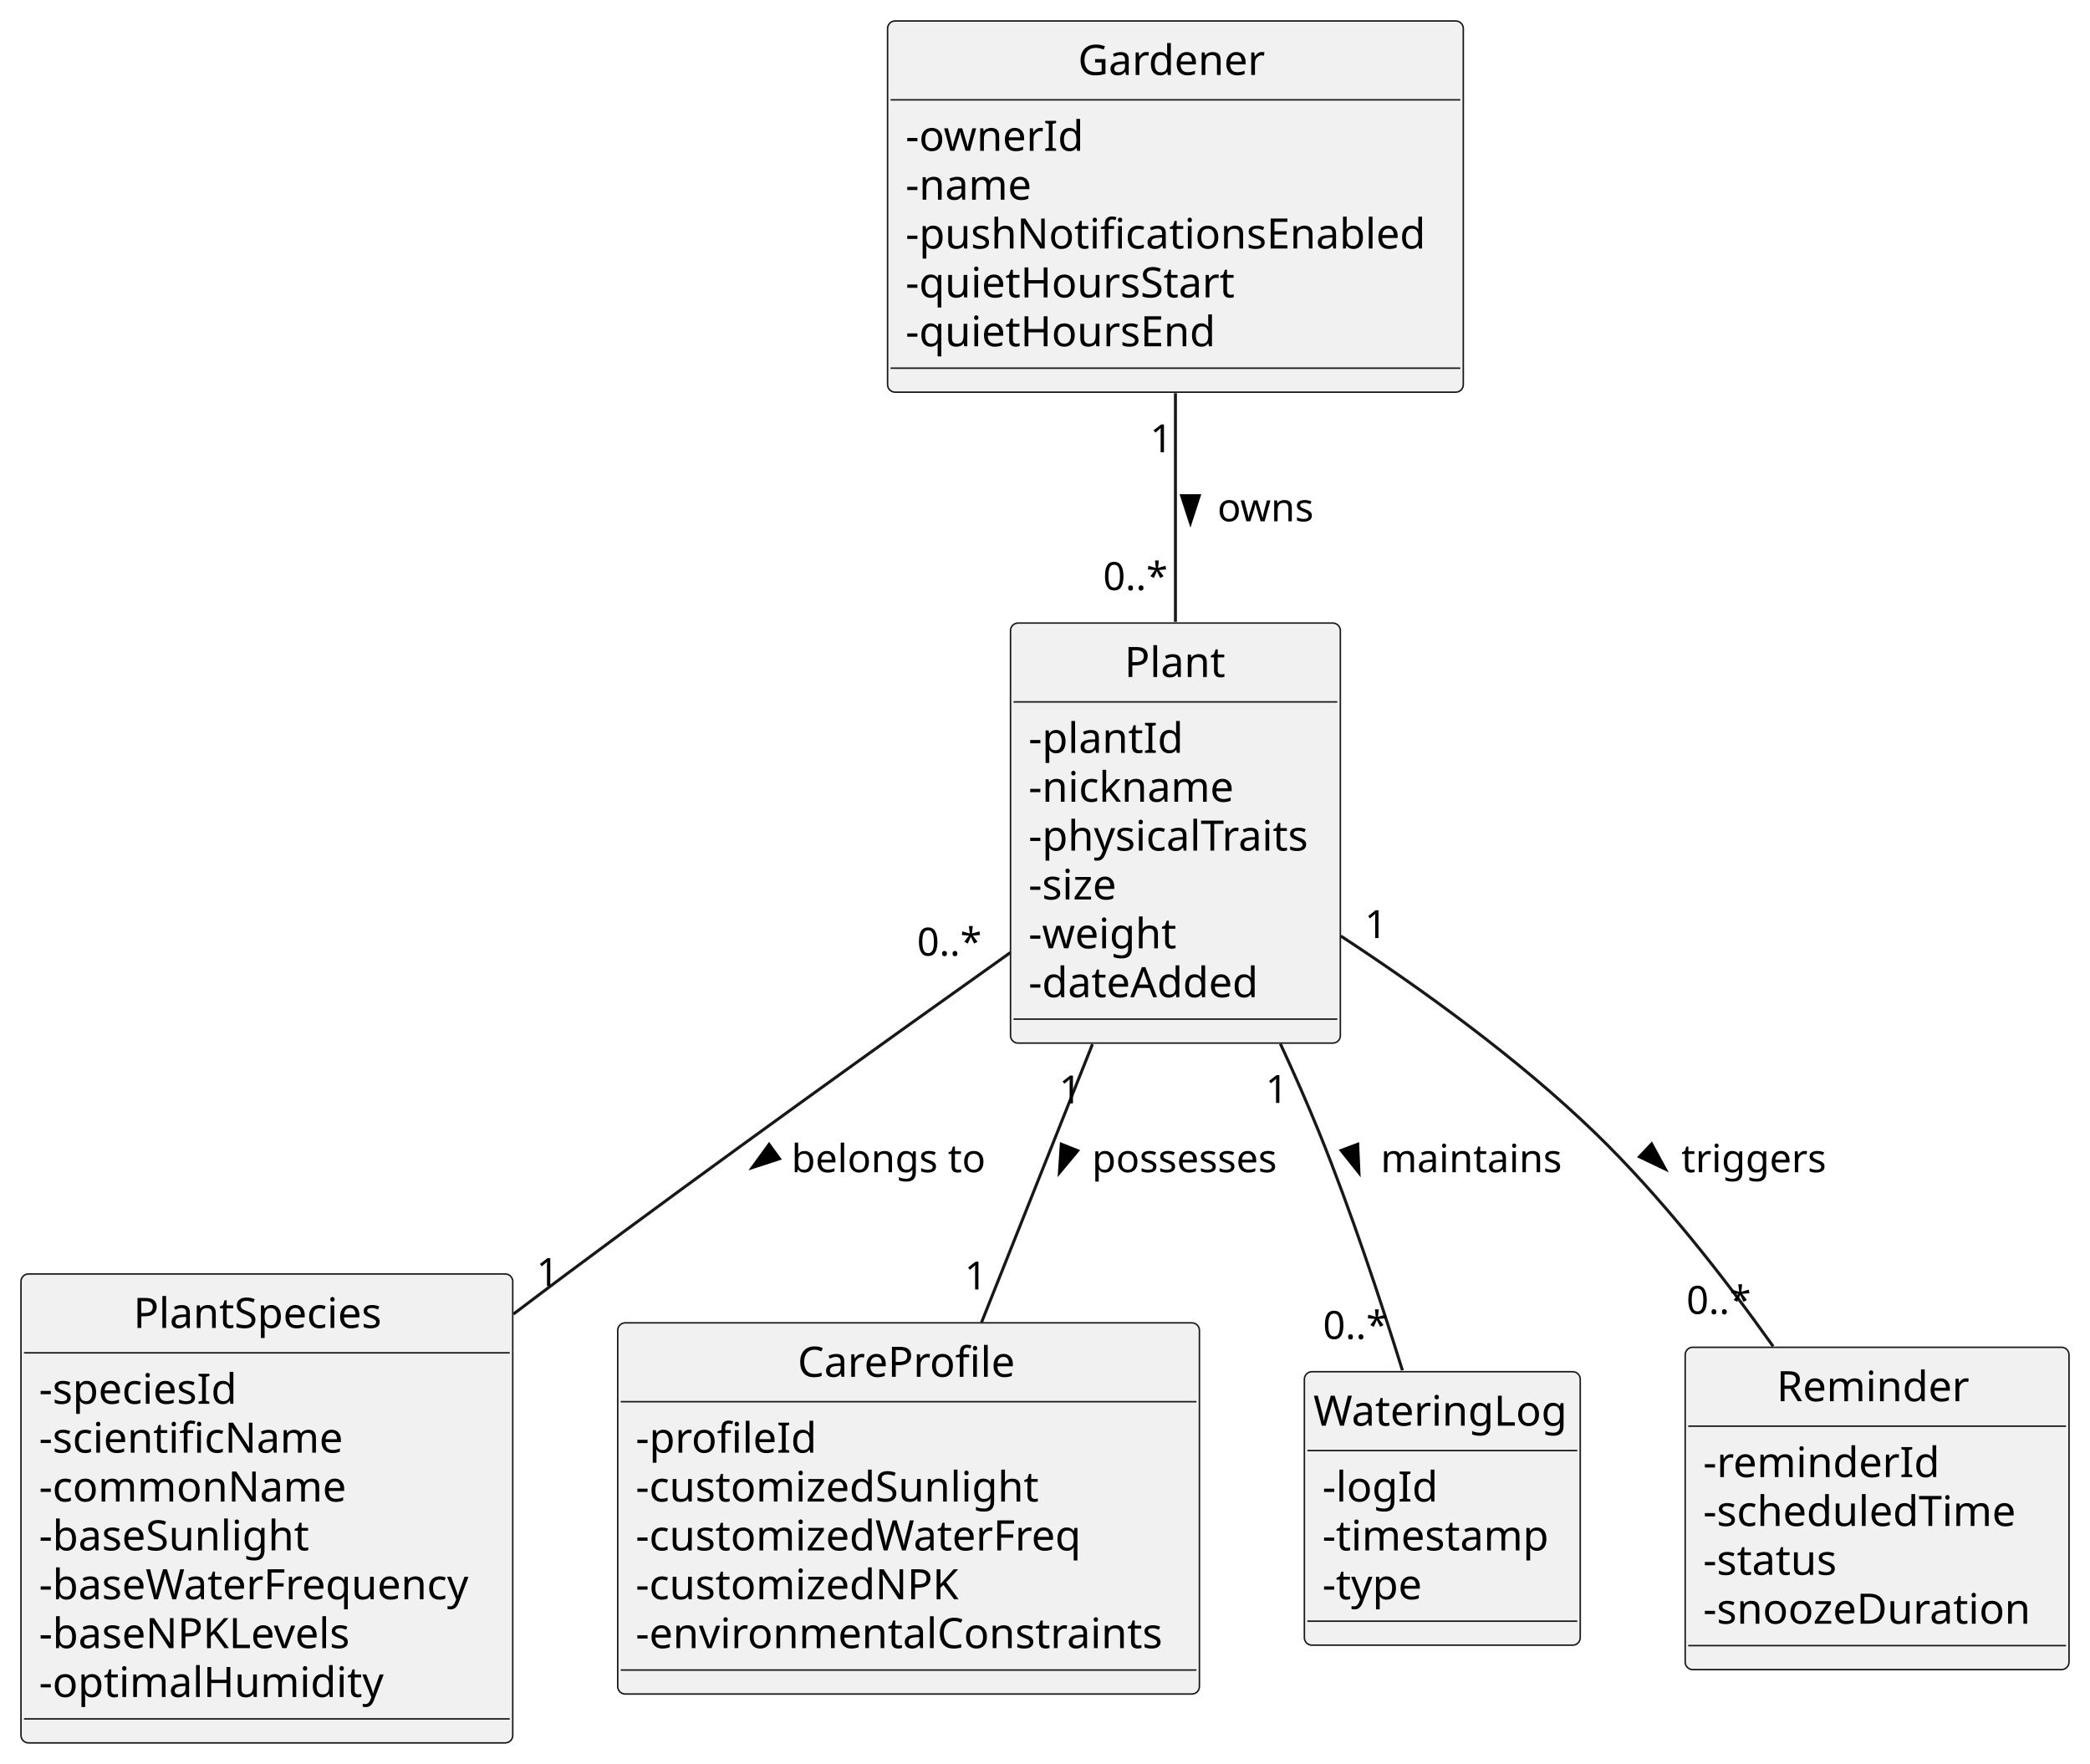
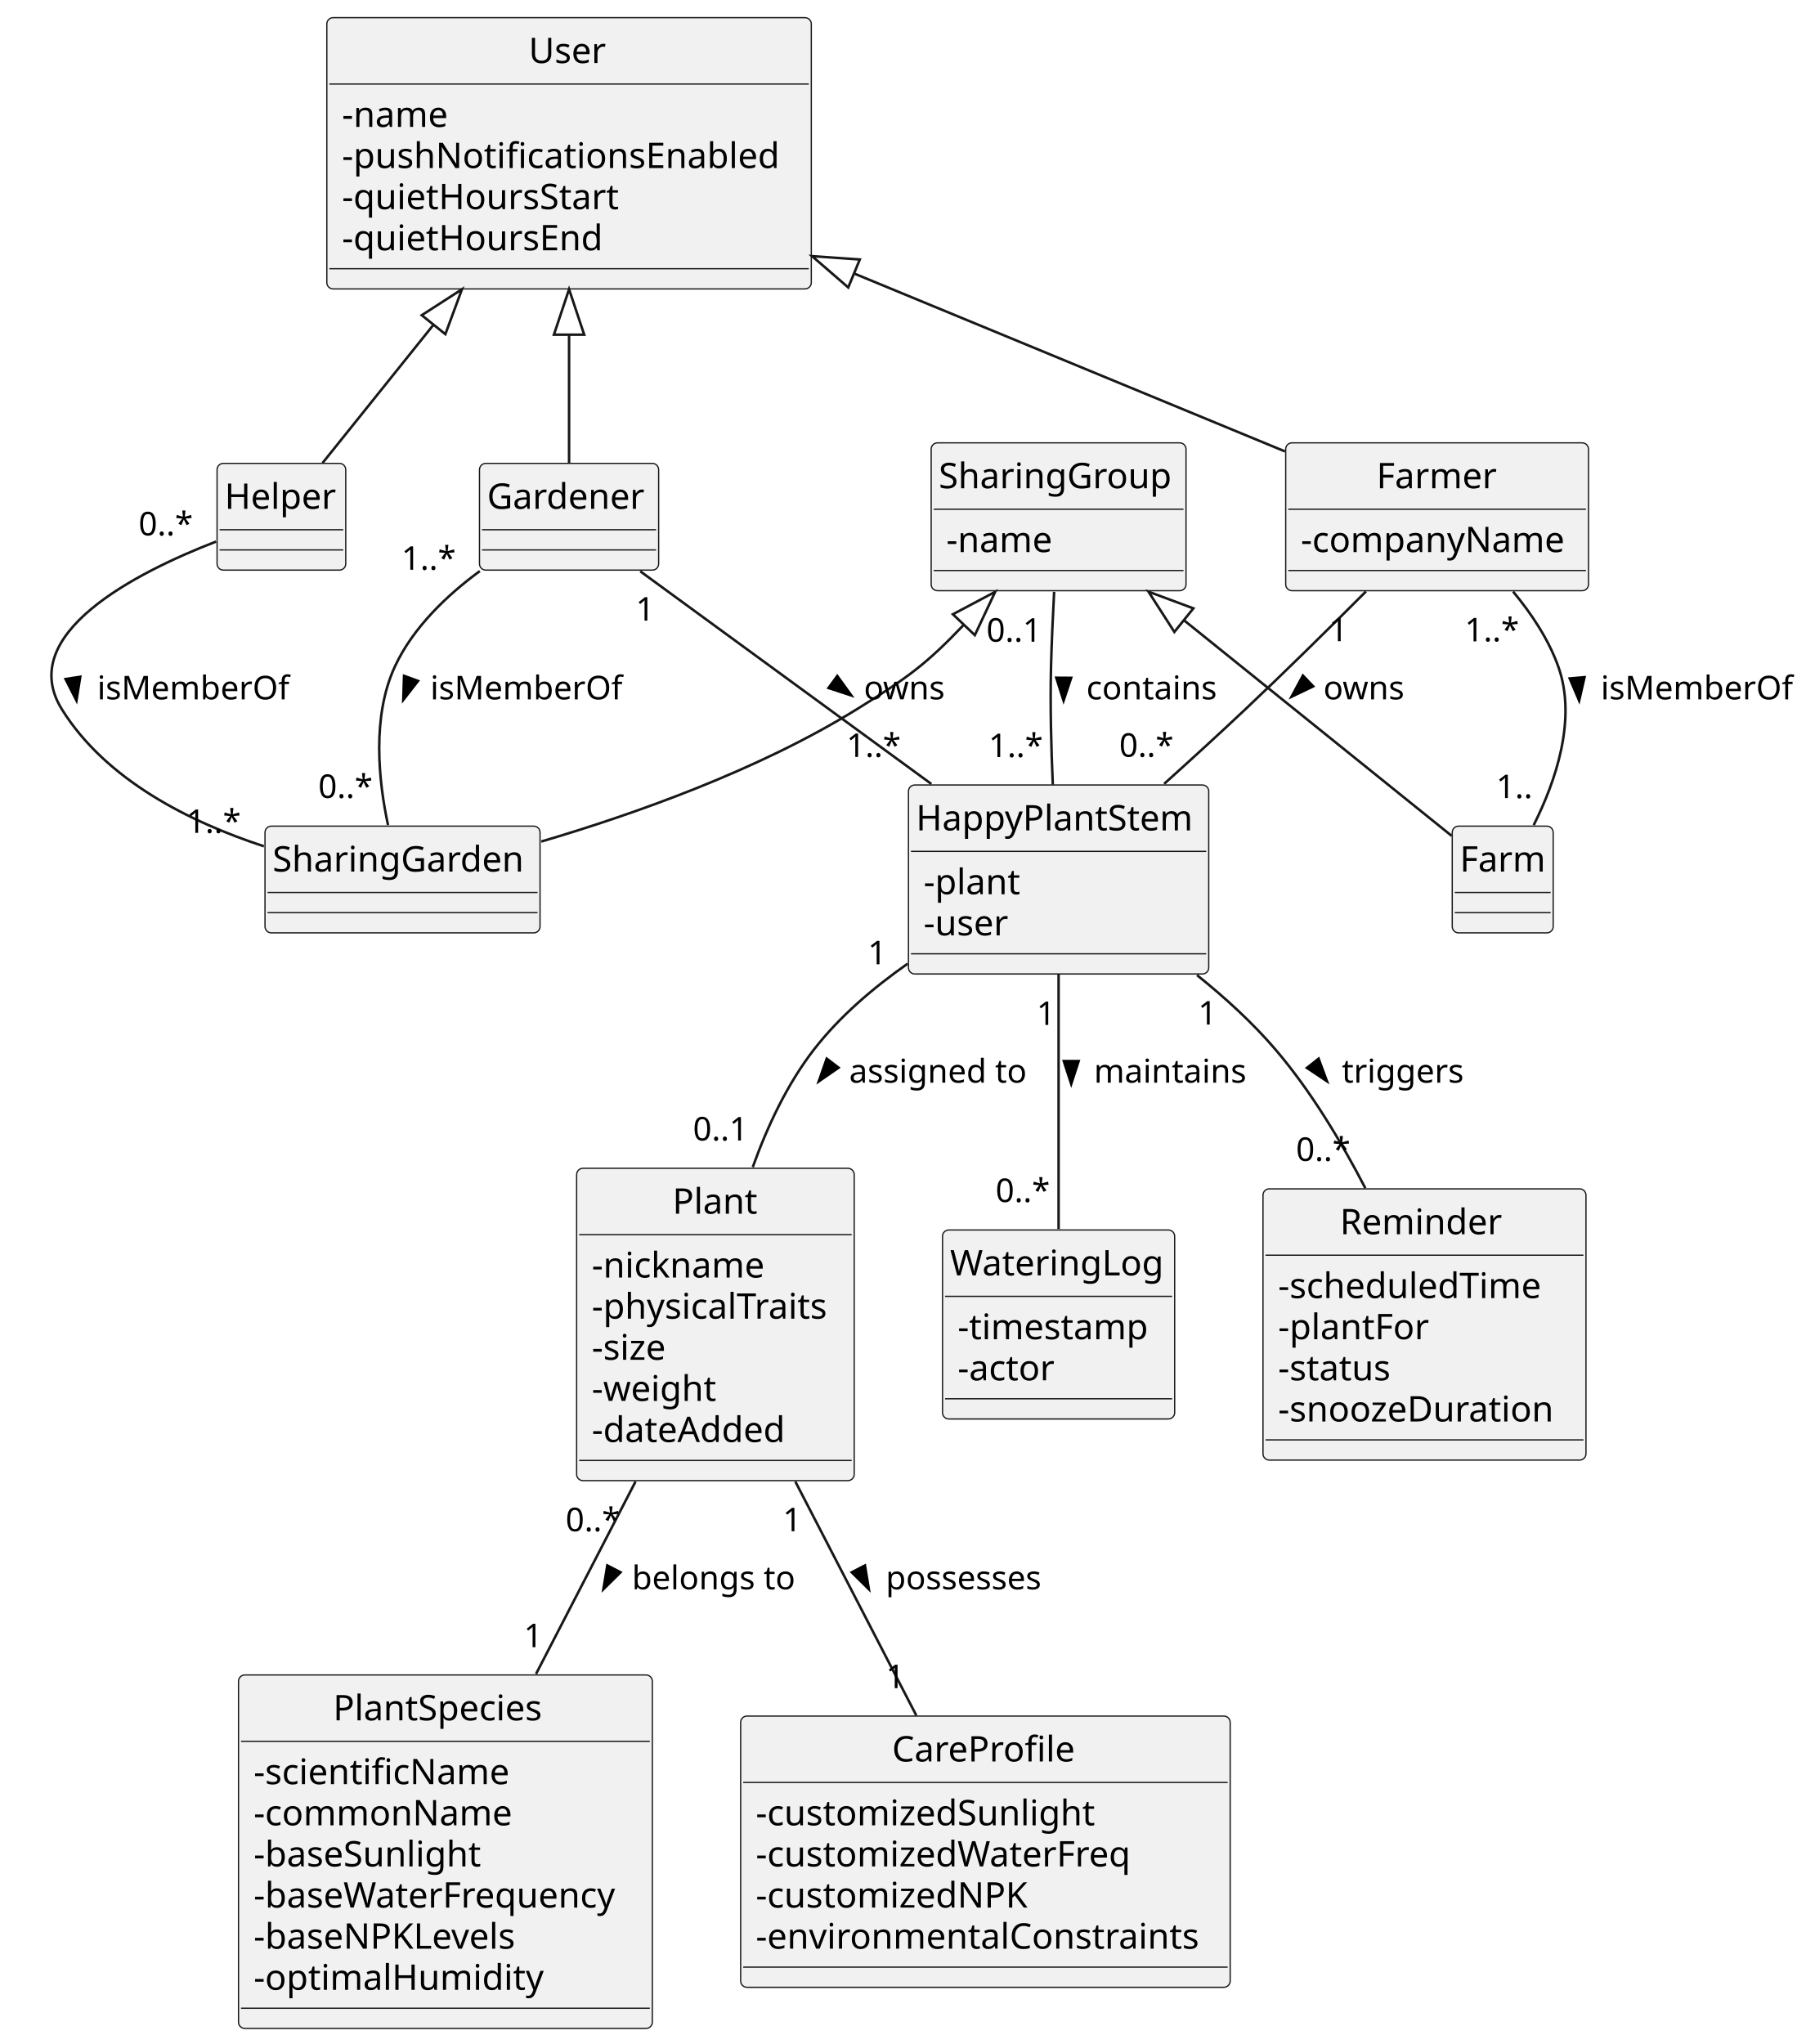
- <svg xmlns="http://www.w3.org/2000/svg" contentStyleType="text/css" height="588px" preserveAspectRatio="none" style="width:697px;height:588px;background:#FFFFFF;" version="1.1" viewBox="0 0 697 588" width="697px" zoomAndPan="magnify">
+ <svg xmlns="http://www.w3.org/2000/svg" contentStyleType="text/css" height="810px" preserveAspectRatio="none" style="width:719px;height:810px;background:#FFFFFF;" version="1.1" viewBox="0 0 719 810" width="719px" zoomAndPan="magnify">
  <defs />
  <g>
+     <g id="elem_User">
+       <rect codeLine="4" fill="#F1F1F1" height="107.484" id="User" rx="2.5" ry="2.5" style="stroke:#181818;stroke-width:0.5;" width="192" x="129.52" y="7" />
+       <text fill="#000000" font-family="sans-serif" font-size="14" lengthAdjust="spacing" textLength="32" x="209.52" y="24.995">User</text>
+       <line style="stroke:#181818;stroke-width:0.5;" x1="130.52" x2="320.52" y1="33.297" y2="33.297" />
+       <text fill="#000000" font-family="sans-serif" font-size="14" lengthAdjust="spacing" textLength="44" x="135.52" y="50.292">-name</text>
+       <text fill="#000000" font-family="sans-serif" font-size="14" lengthAdjust="spacing" textLength="180" x="135.52" y="66.589">-pushNotificationsEnabled</text>
+       <text fill="#000000" font-family="sans-serif" font-size="14" lengthAdjust="spacing" textLength="113" x="135.52" y="82.886">-quietHoursStart</text>
+       <text fill="#000000" font-family="sans-serif" font-size="14" lengthAdjust="spacing" textLength="108" x="135.52" y="99.183">-quietHoursEnd</text>
+       <line style="stroke:#181818;stroke-width:0.5;" x1="130.52" x2="320.52" y1="106.484" y2="106.484" />
+     </g>
    <g id="elem_Gardener">
-       <rect codeLine="4" fill="#F1F1F1" height="123.781" id="Gardener" rx="2.5" ry="2.5" style="stroke:#181818;stroke-width:0.5;" width="192" x="296" y="7" />
-       <text fill="#000000" font-family="sans-serif" font-size="14" lengthAdjust="spacing" textLength="65" x="359.5" y="24.995">Gardener</text>
-       <line style="stroke:#181818;stroke-width:0.5;" x1="297" x2="487" y1="33.297" y2="33.297" />
-       <text fill="#000000" font-family="sans-serif" font-size="14" lengthAdjust="spacing" textLength="60" x="302" y="50.292">-ownerId</text>
-       <text fill="#000000" font-family="sans-serif" font-size="14" lengthAdjust="spacing" textLength="44" x="302" y="66.589">-name</text>
-       <text fill="#000000" font-family="sans-serif" font-size="14" lengthAdjust="spacing" textLength="180" x="302" y="82.886">-pushNotificationsEnabled</text>
-       <text fill="#000000" font-family="sans-serif" font-size="14" lengthAdjust="spacing" textLength="113" x="302" y="99.183">-quietHoursStart</text>
-       <text fill="#000000" font-family="sans-serif" font-size="14" lengthAdjust="spacing" textLength="108" x="302" y="115.48">-quietHoursEnd</text>
-       <line style="stroke:#181818;stroke-width:0.5;" x1="297" x2="487" y1="122.781" y2="122.781" />
+       <rect codeLine="11" fill="#F1F1F1" height="42.297" id="Gardener" rx="2.5" ry="2.5" style="stroke:#181818;stroke-width:0.5;" width="71" x="190.02" y="183.63" />
+       <text fill="#000000" font-family="sans-serif" font-size="14" lengthAdjust="spacing" textLength="65" x="193.02" y="201.625">Gardener</text>
+       <line style="stroke:#181818;stroke-width:0.5;" x1="191.02" x2="260.02" y1="209.927" y2="209.927" />
+       <line style="stroke:#181818;stroke-width:0.5;" x1="191.02" x2="260.02" y1="217.927" y2="217.927" />
+     </g>
+     <g id="elem_Helper">
+       <rect codeLine="13" fill="#F1F1F1" height="42.297" id="Helper" rx="2.5" ry="2.5" style="stroke:#181818;stroke-width:0.5;" width="51" x="86.02" y="183.63" />
+       <text fill="#000000" font-family="sans-serif" font-size="14" lengthAdjust="spacing" textLength="45" x="89.02" y="201.625">Helper</text>
+       <line style="stroke:#181818;stroke-width:0.5;" x1="87.02" x2="136.02" y1="209.927" y2="209.927" />
+       <line style="stroke:#181818;stroke-width:0.5;" x1="87.02" x2="136.02" y1="217.927" y2="217.927" />
+     </g>
+     <g id="elem_Farmer">
+       <rect codeLine="15" fill="#F1F1F1" height="58.594" id="Farmer" rx="2.5" ry="2.5" style="stroke:#181818;stroke-width:0.5;" width="120" x="509.52" y="175.49" />
+       <text fill="#000000" font-family="sans-serif" font-size="14" lengthAdjust="spacing" textLength="48" x="545.52" y="193.485">Farmer</text>
+       <line style="stroke:#181818;stroke-width:0.5;" x1="510.52" x2="628.52" y1="201.787" y2="201.787" />
+       <text fill="#000000" font-family="sans-serif" font-size="14" lengthAdjust="spacing" textLength="108" x="515.52" y="218.782">-companyName</text>
+       <line style="stroke:#181818;stroke-width:0.5;" x1="510.52" x2="628.52" y1="226.084" y2="226.084" />
+     </g>
+     <g id="elem_HappyPlantStem">
+       <rect codeLine="20" fill="#F1F1F1" height="74.891" id="HappyPlantStem" rx="2.5" ry="2.5" style="stroke:#181818;stroke-width:0.5;" width="119" x="360.02" y="311.08" />
+       <text fill="#000000" font-family="sans-serif" font-size="14" lengthAdjust="spacing" textLength="113" x="363.02" y="329.075">HappyPlantStem</text>
+       <line style="stroke:#181818;stroke-width:0.5;" x1="361.02" x2="478.02" y1="337.377" y2="337.377" />
+       <text fill="#000000" font-family="sans-serif" font-size="14" lengthAdjust="spacing" textLength="39" x="366.02" y="354.372">-plant</text>
+       <text fill="#000000" font-family="sans-serif" font-size="14" lengthAdjust="spacing" textLength="36" x="366.02" y="370.669">-user</text>
+       <line style="stroke:#181818;stroke-width:0.5;" x1="361.02" x2="478.02" y1="377.971" y2="377.971" />
+     </g>
+     <g id="elem_SharingGroup">
+       <rect codeLine="25" fill="#F1F1F1" height="58.594" id="SharingGroup" rx="2.5" ry="2.5" style="stroke:#181818;stroke-width:0.5;" width="101" x="369.02" y="175.49" />
+       <text fill="#000000" font-family="sans-serif" font-size="14" lengthAdjust="spacing" textLength="95" x="372.02" y="193.485">SharingGroup</text>
+       <line style="stroke:#181818;stroke-width:0.5;" x1="370.02" x2="469.02" y1="201.787" y2="201.787" />
+       <text fill="#000000" font-family="sans-serif" font-size="14" lengthAdjust="spacing" textLength="44" x="375.02" y="218.782">-name</text>
+       <line style="stroke:#181818;stroke-width:0.5;" x1="370.02" x2="469.02" y1="226.084" y2="226.084" />
+     </g>
+     <g id="elem_SharingGarden">
+       <rect codeLine="29" fill="#F1F1F1" height="42.297" id="SharingGarden" rx="2.5" ry="2.5" style="stroke:#181818;stroke-width:0.5;" width="109" x="105.02" y="327.38" />
+       <text fill="#000000" font-family="sans-serif" font-size="14" lengthAdjust="spacing" textLength="103" x="108.02" y="345.375">SharingGarden</text>
+       <line style="stroke:#181818;stroke-width:0.5;" x1="106.02" x2="213.02" y1="353.677" y2="353.677" />
+       <line style="stroke:#181818;stroke-width:0.5;" x1="106.02" x2="213.02" y1="361.677" y2="361.677" />
+     </g>
+     <g id="elem_Farm">
+       <rect codeLine="31" fill="#F1F1F1" height="42.297" id="Farm" rx="2.5" ry="2.5" style="stroke:#181818;stroke-width:0.5;" width="40" x="575.52" y="327.38" />
+       <text fill="#000000" font-family="sans-serif" font-size="14" lengthAdjust="spacing" textLength="34" x="578.52" y="345.375">Farm</text>
+       <line style="stroke:#181818;stroke-width:0.5;" x1="576.52" x2="614.52" y1="353.677" y2="353.677" />
+       <line style="stroke:#181818;stroke-width:0.5;" x1="576.52" x2="614.52" y1="361.677" y2="361.677" />
    </g>
    <g id="elem_Plant">
-       <rect codeLine="12" fill="#F1F1F1" height="140.078" id="Plant" rx="2.5" ry="2.5" style="stroke:#181818;stroke-width:0.5;" width="110" x="337" y="207.78" />
-       <text fill="#000000" font-family="sans-serif" font-size="14" lengthAdjust="spacing" textLength="34" x="375" y="225.775">Plant</text>
-       <line style="stroke:#181818;stroke-width:0.5;" x1="338" x2="446" y1="234.077" y2="234.077" />
-       <text fill="#000000" font-family="sans-serif" font-size="14" lengthAdjust="spacing" textLength="51" x="343" y="251.072">-plantId</text>
-       <text fill="#000000" font-family="sans-serif" font-size="14" lengthAdjust="spacing" textLength="72" x="343" y="267.369">-nickname</text>
-       <text fill="#000000" font-family="sans-serif" font-size="14" lengthAdjust="spacing" textLength="98" x="343" y="283.666">-physicalTraits</text>
-       <text fill="#000000" font-family="sans-serif" font-size="14" lengthAdjust="spacing" textLength="33" x="343" y="299.963">-size</text>
-       <text fill="#000000" font-family="sans-serif" font-size="14" lengthAdjust="spacing" textLength="51" x="343" y="316.26">-weight</text>
-       <text fill="#000000" font-family="sans-serif" font-size="14" lengthAdjust="spacing" textLength="81" x="343" y="332.556">-dateAdded</text>
-       <line style="stroke:#181818;stroke-width:0.5;" x1="338" x2="446" y1="339.858" y2="339.858" />
+       <rect codeLine="33" fill="#F1F1F1" height="123.781" id="Plant" rx="2.5" ry="2.5" style="stroke:#181818;stroke-width:0.5;" width="110" x="228.52" y="462.97" />
+       <text fill="#000000" font-family="sans-serif" font-size="14" lengthAdjust="spacing" textLength="34" x="266.52" y="480.965">Plant</text>
+       <line style="stroke:#181818;stroke-width:0.5;" x1="229.52" x2="337.52" y1="489.267" y2="489.267" />
+       <text fill="#000000" font-family="sans-serif" font-size="14" lengthAdjust="spacing" textLength="72" x="234.52" y="506.262">-nickname</text>
+       <text fill="#000000" font-family="sans-serif" font-size="14" lengthAdjust="spacing" textLength="98" x="234.52" y="522.559">-physicalTraits</text>
+       <text fill="#000000" font-family="sans-serif" font-size="14" lengthAdjust="spacing" textLength="33" x="234.52" y="538.856">-size</text>
+       <text fill="#000000" font-family="sans-serif" font-size="14" lengthAdjust="spacing" textLength="51" x="234.52" y="555.153">-weight</text>
+       <text fill="#000000" font-family="sans-serif" font-size="14" lengthAdjust="spacing" textLength="81" x="234.52" y="571.449">-dateAdded</text>
+       <line style="stroke:#181818;stroke-width:0.5;" x1="229.52" x2="337.52" y1="578.751" y2="578.751" />
    </g>
    <g id="elem_PlantSpecies">
-       <rect codeLine="21" fill="#F1F1F1" height="156.375" id="PlantSpecies" rx="2.5" ry="2.5" style="stroke:#181818;stroke-width:0.5;" width="164" x="7" y="424.85" />
-       <text fill="#000000" font-family="sans-serif" font-size="14" lengthAdjust="spacing" textLength="89" x="44.5" y="442.845">PlantSpecies</text>
-       <line style="stroke:#181818;stroke-width:0.5;" x1="8" x2="170" y1="451.147" y2="451.147" />
-       <text fill="#000000" font-family="sans-serif" font-size="14" lengthAdjust="spacing" textLength="71" x="13" y="468.142">-speciesId</text>
-       <text fill="#000000" font-family="sans-serif" font-size="14" lengthAdjust="spacing" textLength="105" x="13" y="484.439">-scientificName</text>
-       <text fill="#000000" font-family="sans-serif" font-size="14" lengthAdjust="spacing" textLength="106" x="13" y="500.736">-commonName</text>
-       <text fill="#000000" font-family="sans-serif" font-size="14" lengthAdjust="spacing" textLength="95" x="13" y="517.033">-baseSunlight</text>
-       <text fill="#000000" font-family="sans-serif" font-size="14" lengthAdjust="spacing" textLength="152" x="13" y="533.33">-baseWaterFrequency</text>
-       <text fill="#000000" font-family="sans-serif" font-size="14" lengthAdjust="spacing" textLength="110" x="13" y="549.626">-baseNPKLevels</text>
-       <text fill="#000000" font-family="sans-serif" font-size="14" lengthAdjust="spacing" textLength="114" x="13" y="565.923">-optimalHumidity</text>
-       <line style="stroke:#181818;stroke-width:0.5;" x1="8" x2="170" y1="573.225" y2="573.225" />
+       <rect codeLine="41" fill="#F1F1F1" height="140.078" id="PlantSpecies" rx="2.5" ry="2.5" style="stroke:#181818;stroke-width:0.5;" width="164" x="94.52" y="663.75" />
+       <text fill="#000000" font-family="sans-serif" font-size="14" lengthAdjust="spacing" textLength="89" x="132.02" y="681.745">PlantSpecies</text>
+       <line style="stroke:#181818;stroke-width:0.5;" x1="95.52" x2="257.52" y1="690.047" y2="690.047" />
+       <text fill="#000000" font-family="sans-serif" font-size="14" lengthAdjust="spacing" textLength="105" x="100.52" y="707.042">-scientificName</text>
+       <text fill="#000000" font-family="sans-serif" font-size="14" lengthAdjust="spacing" textLength="106" x="100.52" y="723.339">-commonName</text>
+       <text fill="#000000" font-family="sans-serif" font-size="14" lengthAdjust="spacing" textLength="95" x="100.52" y="739.636">-baseSunlight</text>
+       <text fill="#000000" font-family="sans-serif" font-size="14" lengthAdjust="spacing" textLength="152" x="100.52" y="755.933">-baseWaterFrequency</text>
+       <text fill="#000000" font-family="sans-serif" font-size="14" lengthAdjust="spacing" textLength="110" x="100.52" y="772.23">-baseNPKLevels</text>
+       <text fill="#000000" font-family="sans-serif" font-size="14" lengthAdjust="spacing" textLength="114" x="100.52" y="788.526">-optimalHumidity</text>
+       <line style="stroke:#181818;stroke-width:0.5;" x1="95.52" x2="257.52" y1="795.828" y2="795.828" />
    </g>
    <g id="elem_CareProfile">
-       <rect codeLine="31" fill="#F1F1F1" height="123.781" id="CareProfile" rx="2.5" ry="2.5" style="stroke:#181818;stroke-width:0.5;" width="194" x="206" y="441.15" />
-       <text fill="#000000" font-family="sans-serif" font-size="14" lengthAdjust="spacing" textLength="74" x="266" y="459.145">CareProfile</text>
-       <line style="stroke:#181818;stroke-width:0.5;" x1="207" x2="399" y1="467.447" y2="467.447" />
-       <text fill="#000000" font-family="sans-serif" font-size="14" lengthAdjust="spacing" textLength="59" x="212" y="484.442">-profileId</text>
-       <text fill="#000000" font-family="sans-serif" font-size="14" lengthAdjust="spacing" textLength="142" x="212" y="500.739">-customizedSunlight</text>
-       <text fill="#000000" font-family="sans-serif" font-size="14" lengthAdjust="spacing" textLength="157" x="212" y="517.036">-customizedWaterFreq</text>
-       <text fill="#000000" font-family="sans-serif" font-size="14" lengthAdjust="spacing" textLength="114" x="212" y="533.333">-customizedNPK</text>
-       <text fill="#000000" font-family="sans-serif" font-size="14" lengthAdjust="spacing" textLength="182" x="212" y="549.63">-environmentalConstraints</text>
-       <line style="stroke:#181818;stroke-width:0.5;" x1="207" x2="399" y1="556.931" y2="556.931" />
+       <rect codeLine="50" fill="#F1F1F1" height="107.484" id="CareProfile" rx="2.5" ry="2.5" style="stroke:#181818;stroke-width:0.5;" width="194" x="293.52" y="680.05" />
+       <text fill="#000000" font-family="sans-serif" font-size="14" lengthAdjust="spacing" textLength="74" x="353.52" y="698.045">CareProfile</text>
+       <line style="stroke:#181818;stroke-width:0.5;" x1="294.52" x2="486.52" y1="706.347" y2="706.347" />
+       <text fill="#000000" font-family="sans-serif" font-size="14" lengthAdjust="spacing" textLength="142" x="299.52" y="723.342">-customizedSunlight</text>
+       <text fill="#000000" font-family="sans-serif" font-size="14" lengthAdjust="spacing" textLength="157" x="299.52" y="739.639">-customizedWaterFreq</text>
+       <text fill="#000000" font-family="sans-serif" font-size="14" lengthAdjust="spacing" textLength="114" x="299.52" y="755.936">-customizedNPK</text>
+       <text fill="#000000" font-family="sans-serif" font-size="14" lengthAdjust="spacing" textLength="182" x="299.52" y="772.233">-environmentalConstraints</text>
+       <line style="stroke:#181818;stroke-width:0.5;" x1="294.52" x2="486.52" y1="779.534" y2="779.534" />
    </g>
    <g id="elem_WateringLog">
-       <rect codeLine="39" fill="#F1F1F1" height="91.188" id="WateringLog" rx="2.5" ry="2.5" style="stroke:#181818;stroke-width:0.5;" width="92" x="435" y="457.45" />
-       <text fill="#000000" font-family="sans-serif" font-size="14" lengthAdjust="spacing" textLength="86" x="438" y="475.445">WateringLog</text>
-       <line style="stroke:#181818;stroke-width:0.5;" x1="436" x2="526" y1="483.747" y2="483.747" />
-       <text fill="#000000" font-family="sans-serif" font-size="14" lengthAdjust="spacing" textLength="38" x="441" y="500.742">-logId</text>
-       <text fill="#000000" font-family="sans-serif" font-size="14" lengthAdjust="spacing" textLength="78" x="441" y="517.039">-timestamp</text>
-       <text fill="#000000" font-family="sans-serif" font-size="14" lengthAdjust="spacing" textLength="35" x="441" y="533.336">-type</text>
-       <line style="stroke:#181818;stroke-width:0.5;" x1="436" x2="526" y1="540.638" y2="540.638" />
+       <rect codeLine="57" fill="#F1F1F1" height="74.891" id="WateringLog" rx="2.5" ry="2.5" style="stroke:#181818;stroke-width:0.5;" width="92" x="373.52" y="487.42" />
+       <text fill="#000000" font-family="sans-serif" font-size="14" lengthAdjust="spacing" textLength="86" x="376.52" y="505.415">WateringLog</text>
+       <line style="stroke:#181818;stroke-width:0.5;" x1="374.52" x2="464.52" y1="513.717" y2="513.717" />
+       <text fill="#000000" font-family="sans-serif" font-size="14" lengthAdjust="spacing" textLength="78" x="379.52" y="530.712">-timestamp</text>
+       <text fill="#000000" font-family="sans-serif" font-size="14" lengthAdjust="spacing" textLength="40" x="379.52" y="547.009">-actor</text>
+       <line style="stroke:#181818;stroke-width:0.5;" x1="374.52" x2="464.52" y1="554.311" y2="554.311" />
    </g>
    <g id="elem_Reminder">
-       <rect codeLine="45" fill="#F1F1F1" height="107.484" id="Reminder" rx="2.5" ry="2.5" style="stroke:#181818;stroke-width:0.5;" width="128" x="562" y="449.3" />
-       <text fill="#000000" font-family="sans-serif" font-size="14" lengthAdjust="spacing" textLength="67" x="592.5" y="467.295">Reminder</text>
-       <line style="stroke:#181818;stroke-width:0.5;" x1="563" x2="689" y1="475.597" y2="475.597" />
-       <text fill="#000000" font-family="sans-serif" font-size="14" lengthAdjust="spacing" textLength="79" x="568" y="492.592">-reminderId</text>
-       <text fill="#000000" font-family="sans-serif" font-size="14" lengthAdjust="spacing" textLength="112" x="568" y="508.889">-scheduledTime</text>
-       <text fill="#000000" font-family="sans-serif" font-size="14" lengthAdjust="spacing" textLength="48" x="568" y="525.186">-status</text>
-       <text fill="#000000" font-family="sans-serif" font-size="14" lengthAdjust="spacing" textLength="116" x="568" y="541.483">-snoozeDuration</text>
-       <line style="stroke:#181818;stroke-width:0.5;" x1="563" x2="689" y1="548.784" y2="548.784" />
-     </g>
-     <g id="link_Gardener_Plant">
-       <path codeLine="52" d="M392,131.13 C392,155.09 392,182.69 392,207.38 " fill="none" id="Gardener-Plant" style="stroke:#181818;stroke-width:1.0;" />
-       <polygon fill="#000000" points="397,174.346,399.939,165.301,394.061,165.301,397,174.346" style="stroke:#000000;stroke-width:1.0;" />
-       <text fill="#000000" font-family="sans-serif" font-size="13" lengthAdjust="spacing" textLength="32" x="406" y="173.847">owns</text>
-       <text fill="#000000" font-family="sans-serif" font-size="13" lengthAdjust="spacing" textLength="8" x="383.562" y="150.832">1</text>
-       <text fill="#000000" font-family="sans-serif" font-size="13" lengthAdjust="spacing" textLength="23" x="367.868" y="196.781">0..*</text>
+       <rect codeLine="62" fill="#F1F1F1" height="107.484" id="Reminder" rx="2.5" ry="2.5" style="stroke:#181818;stroke-width:0.5;" width="128" x="500.52" y="471.12" />
+       <text fill="#000000" font-family="sans-serif" font-size="14" lengthAdjust="spacing" textLength="67" x="531.02" y="489.115">Reminder</text>
+       <line style="stroke:#181818;stroke-width:0.5;" x1="501.52" x2="627.52" y1="497.417" y2="497.417" />
+       <text fill="#000000" font-family="sans-serif" font-size="14" lengthAdjust="spacing" textLength="112" x="506.52" y="514.412">-scheduledTime</text>
+       <text fill="#000000" font-family="sans-serif" font-size="14" lengthAdjust="spacing" textLength="61" x="506.52" y="530.709">-plantFor</text>
+       <text fill="#000000" font-family="sans-serif" font-size="14" lengthAdjust="spacing" textLength="48" x="506.52" y="547.006">-status</text>
+       <text fill="#000000" font-family="sans-serif" font-size="14" lengthAdjust="spacing" textLength="116" x="506.52" y="563.303">-snoozeDuration</text>
+       <line style="stroke:#181818;stroke-width:0.5;" x1="501.52" x2="627.52" y1="570.604" y2="570.604" />
+     </g>
+     <g id="link_User_Gardener">
+       <path d="M225.52,132.63 C225.52,156.61 225.52,165.54 225.52,183.47 " fill="none" id="User-backto-Gardener" style="stroke:#181818;stroke-width:1.0;" />
+       <polygon fill="none" points="225.52,114.63,219.52,132.63,231.52,132.63,225.52,114.63" style="stroke:#181818;stroke-width:1.0;" />
+     </g>
+     <g id="link_User_Helper">
+       <path d="M171.812,128.667 C152.562,152.647 142.21,165.54 127.83,183.47 " fill="none" id="User-backto-Helper" style="stroke:#181818;stroke-width:1.0;" />
+       <polygon fill="none" points="183.08,114.63,167.133,124.911,176.491,132.423,183.08,114.63" style="stroke:#181818;stroke-width:1.0;" />
+     </g>
+     <g id="link_User_Farmer">
+       <path d="M338.447,108.371 C398.567,133.201 457.48,157.52 509.24,178.89 " fill="none" id="User-backto-Farmer" style="stroke:#181818;stroke-width:1.0;" />
+       <polygon fill="none" points="321.81,101.5,336.156,113.917,340.737,102.826,321.81,101.5" style="stroke:#181818;stroke-width:1.0;" />
+     </g>
+     <g id="link_SharingGroup_SharingGarden">
+       <path d="M381.974,247.562 C367.243,263.022 359.96,268.43 339.52,281.08 C300.58,305.19 251.54,322.57 214.49,333.49 " fill="none" id="SharingGroup-backto-SharingGarden" style="stroke:#181818;stroke-width:1.0;" />
+       <polygon fill="none" points="394.39,234.53,377.63,243.423,386.317,251.701,394.39,234.53" style="stroke:#181818;stroke-width:1.0;" />
+     </g>
+     <g id="link_SharingGroup_Farm">
+       <path d="M469.159,245.76 C505.319,274.88 546.01,307.65 575.31,331.25 " fill="none" id="SharingGroup-backto-Farm" style="stroke:#181818;stroke-width:1.0;" />
+       <polygon fill="none" points="455.14,234.47,465.396,250.433,472.923,241.087,455.14,234.47" style="stroke:#181818;stroke-width:1.0;" />
+     </g>
+     <g id="link_Gardener_HappyPlantStem">
+       <path codeLine="70" d="M253.73,226.39 C283.89,248.43 332.34,283.82 369.09,310.67 " fill="none" id="Gardener-HappyPlantStem" style="stroke:#181818;stroke-width:1.0;" />
+       <polygon fill="#000000" points="337.377,275.596,331.808,267.887,328.34,272.633,337.377,275.596" style="stroke:#000000;stroke-width:1.0;" />
+       <text fill="#000000" font-family="sans-serif" font-size="13" lengthAdjust="spacing" textLength="32" x="342.34" y="277.147">owns</text>
+       <text fill="#000000" font-family="sans-serif" font-size="13" lengthAdjust="spacing" textLength="8" x="251.934" y="245.934">1</text>
+       <text fill="#000000" font-family="sans-serif" font-size="13" lengthAdjust="spacing" textLength="23" x="335.446" y="299.953">1..*</text>
+     </g>
+     <g id="link_Farmer_HappyPlantStem">
+       <path codeLine="71" d="M541.34,234.37 C527.16,248.58 509.6,265.91 493.52,281.08 C483.23,290.79 471.93,301.1 461.34,310.63 " fill="none" id="Farmer-HappyPlantStem" style="stroke:#181818;stroke-width:1.0;" />
+       <polygon fill="#000000" points="511.831,276.096,520.406,271.983,516.35,267.728,511.831,276.096" style="stroke:#000000;stroke-width:1.0;" />
+       <text fill="#000000" font-family="sans-serif" font-size="13" lengthAdjust="spacing" textLength="32" x="524.45" y="277.147">owns</text>
+       <text fill="#000000" font-family="sans-serif" font-size="13" lengthAdjust="spacing" textLength="8" x="526.703" y="254.099">1</text>
+       <text fill="#000000" font-family="sans-serif" font-size="13" lengthAdjust="spacing" textLength="23" x="443.551" y="299.906">0..*</text>
+     </g>
+     <g id="link_Gardener_SharingGarden">
+       <path codeLine="74" d="M190.16,226.3 C177.05,235.94 163.66,248.72 156.52,264.08 C147.31,283.93 150.01,309.4 153.77,326.95 " fill="none" id="Gardener-SharingGarden" style="stroke:#181818;stroke-width:1.0;" />
+       <polygon fill="#000000" points="159.82,277.349,165.659,269.842,160.131,267.843,159.82,277.349" style="stroke:#000000;stroke-width:1.0;" />
+       <text fill="#000000" font-family="sans-serif" font-size="13" lengthAdjust="spacing" textLength="77" x="170.52" y="277.147">isMemberOf</text>
+       <text fill="#000000" font-family="sans-serif" font-size="13" lengthAdjust="spacing" textLength="23" x="159.106" y="225.788">1..*</text>
+       <text fill="#000000" font-family="sans-serif" font-size="13" lengthAdjust="spacing" textLength="23" x="126.134" y="316.22">0..*</text>
+     </g>
+     <g id="link_Helper_SharingGarden">
+       <path codeLine="75" d="M85.63,214.61 C53.76,226.97 6,251.32 24.52,281.08 C42.05,309.25 75.42,325.82 104.59,335.37 " fill="none" id="Helper-SharingGarden" style="stroke:#181818;stroke-width:1.0;" />
+       <polygon fill="#000000" points="30.296,277.586,31.796,268.194,25.989,269.106,30.296,277.586" style="stroke:#000000;stroke-width:1.0;" />
+       <text fill="#000000" font-family="sans-serif" font-size="13" lengthAdjust="spacing" textLength="77" x="38.52" y="277.147">isMemberOf</text>
+       <text fill="#000000" font-family="sans-serif" font-size="13" lengthAdjust="spacing" textLength="23" x="54.918" y="212.172">0..*</text>
+       <text fill="#000000" font-family="sans-serif" font-size="13" lengthAdjust="spacing" textLength="23" x="73.909" y="330.056">1..*</text>
+     </g>
+     <g id="link_Farmer_Farm">
+       <path codeLine="76" d="M599.63,234.42 C606.9,243.17 613.67,253.34 617.52,264.08 C625.06,285.09 616.37,309.91 607.79,326.99 " fill="none" id="Farmer-Farm" style="stroke:#181818;stroke-width:1.0;" />
+       <polygon fill="#000000" points="625.809,277.627,627.942,268.359,622.087,268.875,625.809,277.627" style="stroke:#000000;stroke-width:1.0;" />
+       <text fill="#000000" font-family="sans-serif" font-size="13" lengthAdjust="spacing" textLength="77" x="634.37" y="277.147">isMemberOf</text>
+       <text fill="#000000" font-family="sans-serif" font-size="13" lengthAdjust="spacing" textLength="23" x="580.468" y="254.159">1..*</text>
+       <text fill="#000000" font-family="sans-serif" font-size="13" lengthAdjust="spacing" textLength="16" x="592.938" y="316.271">1..</text>
+     </g>
+     <g id="link_SharingGroup_HappyPlantStem">
+       <path codeLine="77" d="M417.75,234.53 C417.25,243.95 416.77,254.46 416.52,264.08 C416.13,279.44 416.58,296.39 417.23,310.97 " fill="none" id="SharingGroup-HappyPlantStem" style="stroke:#181818;stroke-width:1.0;" />
+       <polygon fill="#000000" points="421.486,277.646,424.486,268.621,418.609,268.581,421.486,277.646" style="stroke:#000000;stroke-width:1.0;" />
+       <text fill="#000000" font-family="sans-serif" font-size="13" lengthAdjust="spacing" textLength="54" x="430.52" y="277.147">contains</text>
+       <text fill="#000000" font-family="sans-serif" font-size="13" lengthAdjust="spacing" textLength="24" x="390.91" y="254.292">0..1</text>
+       <text fill="#000000" font-family="sans-serif" font-size="13" lengthAdjust="spacing" textLength="23" x="391.774" y="300.023">1..*</text>
+     </g>
+     <g id="link_HappyPlantStem_Plant">
+       <path codeLine="80" d="M359.7,381.89 C346.07,391.44 332.64,402.89 322.52,415.97 C311.98,429.6 304.11,446.33 298.31,462.52 " fill="none" id="HappyPlantStem-Plant" style="stroke:#181818;stroke-width:1.0;" />
+       <polygon fill="#000000" points="324.491,428.515,332.309,423.098,327.632,419.538,324.491,428.515" style="stroke:#000000;stroke-width:1.0;" />
+       <text fill="#000000" font-family="sans-serif" font-size="13" lengthAdjust="spacing" textLength="74" x="336.52" y="429.037">assigned to</text>
+       <text fill="#000000" font-family="sans-serif" font-size="13" lengthAdjust="spacing" textLength="8" x="343.922" y="382.117">1</text>
+       <text fill="#000000" font-family="sans-serif" font-size="13" lengthAdjust="spacing" textLength="24" x="274.615" y="451.955">0..1</text>
    </g>
    <g id="link_Plant_PlantSpecies">
-       <path codeLine="53" d="M336.93,317.68 C295.89,346.82 238.61,387.88 189,424.85 C183.2,429.18 177.23,433.67 171.23,438.22 " fill="none" id="Plant-PlantSpecies" style="stroke:#181818;stroke-width:1.0;" />
-       <polygon fill="#000000" points="250.897,389.358,259.94,386.413,256.482,381.66,250.897,389.358" style="stroke:#000000;stroke-width:1.0;" />
-       <text fill="#000000" font-family="sans-serif" font-size="13" lengthAdjust="spacing" textLength="67" x="263.94" y="390.917">belongs to</text>
-       <text fill="#000000" font-family="sans-serif" font-size="13" lengthAdjust="spacing" textLength="23" x="305.817" y="318.699">0..*</text>
-       <text fill="#000000" font-family="sans-serif" font-size="13" lengthAdjust="spacing" textLength="8" x="178.91" y="428.852">1</text>
+       <path codeLine="81" d="M251.86,587.11 C239.47,611.06 225.2,638.66 212.43,663.35 " fill="none" id="Plant-PlantSpecies" style="stroke:#181818;stroke-width:1.0;" />
+       <polygon fill="#000000" points="239.133,629.758,245.899,623.073,240.678,620.373,239.133,629.758" style="stroke:#000000;stroke-width:1.0;" />
+       <text fill="#000000" font-family="sans-serif" font-size="13" lengthAdjust="spacing" textLength="67" x="250.43" y="629.817">belongs to</text>
+       <text fill="#000000" font-family="sans-serif" font-size="13" lengthAdjust="spacing" textLength="23" x="224.139" y="606.813">0..*</text>
+       <text fill="#000000" font-family="sans-serif" font-size="13" lengthAdjust="spacing" textLength="8" x="207.571" y="652.751">1</text>
    </g>
    <g id="link_Plant_CareProfile">
-       <path codeLine="54" d="M364.33,348.22 C352.49,377.92 338.79,412.28 327.34,440.99 " fill="none" id="Plant-CareProfile" style="stroke:#181818;stroke-width:1.0;" />
-       <polygon fill="#000000" points="353.318,391.061,359.398,383.748,353.938,381.57,353.318,391.061" style="stroke:#000000;stroke-width:1.0;" />
-       <text fill="#000000" font-family="sans-serif" font-size="13" lengthAdjust="spacing" textLength="67" x="364.17" y="390.917">possesses</text>
-       <text fill="#000000" font-family="sans-serif" font-size="13" lengthAdjust="spacing" textLength="8" x="353.212" y="367.962">1</text>
-       <text fill="#000000" font-family="sans-serif" font-size="13" lengthAdjust="spacing" textLength="8" x="321.692" y="430.023">1</text>
-     </g>
-     <g id="link_Plant_WateringLog">
-       <path codeLine="55" d="M427,348.09 C431.59,357.99 436.05,368.12 440,377.85 C450.45,403.63 460.28,433.18 467.7,456.98 " fill="none" id="Plant-WateringLog" style="stroke:#181818;stroke-width:1.0;" />
-       <polygon fill="#000000" points="453.201,391.1,452.787,381.598,447.281,383.656,453.201,391.1" style="stroke:#000000;stroke-width:1.0;" />
-       <text fill="#000000" font-family="sans-serif" font-size="13" lengthAdjust="spacing" textLength="63" x="460.45" y="390.917">maintains</text>
-       <text fill="#000000" font-family="sans-serif" font-size="13" lengthAdjust="spacing" textLength="8" x="422.052" y="367.819">1</text>
-       <text fill="#000000" font-family="sans-serif" font-size="13" lengthAdjust="spacing" textLength="23" x="441.212" y="446.524">0..*</text>
-     </g>
-     <g id="link_Plant_Reminder">
-       <path codeLine="56" d="M447.16,312.15 C474.24,329.88 506.44,353.11 532,377.85 C553.95,399.11 574.84,425.8 591.32,448.98 " fill="none" id="Plant-Reminder" style="stroke:#181818;stroke-width:1.0;" />
-       <polygon fill="#000000" points="555.346,389.858,550.809,381.5,546.763,385.763,555.346,389.858" style="stroke:#000000;stroke-width:1.0;" />
-       <text fill="#000000" font-family="sans-serif" font-size="13" lengthAdjust="spacing" textLength="49" x="560.72" y="390.917">triggers</text>
-       <text fill="#000000" font-family="sans-serif" font-size="13" lengthAdjust="spacing" textLength="8" x="455.11" y="312.831">1</text>
-       <text fill="#000000" font-family="sans-serif" font-size="13" lengthAdjust="spacing" textLength="23" x="562.403" y="438.168">0..*</text>
+       <path codeLine="82" d="M315.19,587.11 C330.41,616.54 348.48,651.48 363.11,679.77 " fill="none" id="Plant-CareProfile" style="stroke:#181818;stroke-width:1.0;" />
+       <polygon fill="#000000" points="344.317,629.758,342.772,620.373,337.551,623.073,344.317,629.758" style="stroke:#000000;stroke-width:1.0;" />
+       <text fill="#000000" font-family="sans-serif" font-size="13" lengthAdjust="spacing" textLength="67" x="351.02" y="629.817">possesses</text>
+       <text fill="#000000" font-family="sans-serif" font-size="13" lengthAdjust="spacing" textLength="8" x="310.216" y="606.813">1</text>
+       <text fill="#000000" font-family="sans-serif" font-size="13" lengthAdjust="spacing" textLength="8" x="351.086" y="668.963">1</text>
+     </g>
+     <g id="link_HappyPlantStem_WateringLog">
+       <path codeLine="83" d="M419.52,386.07 C419.52,415.73 419.52,457.34 419.52,487.06 " fill="none" id="HappyPlantStem-WateringLog" style="stroke:#181818;stroke-width:1.0;" />
+       <polygon fill="#000000" points="424.52,429.536,427.459,420.491,421.581,420.491,424.52,429.536" style="stroke:#000000;stroke-width:1.0;" />
+       <text fill="#000000" font-family="sans-serif" font-size="13" lengthAdjust="spacing" textLength="63" x="433.52" y="429.037">maintains</text>
+       <text fill="#000000" font-family="sans-serif" font-size="13" lengthAdjust="spacing" textLength="8" x="410.808" y="406.172">1</text>
+       <text fill="#000000" font-family="sans-serif" font-size="13" lengthAdjust="spacing" textLength="23" x="394.543" y="476.351">0..*</text>
+     </g>
+     <g id="link_HappyPlantStem_Reminder">
+       <path codeLine="84" d="M474.37,386.42 C485.45,395.32 496.46,405.35 505.52,415.97 C519.46,432.29 531.54,452.42 541.08,470.86 " fill="none" id="HappyPlantStem-Reminder" style="stroke:#181818;stroke-width:1.0;" />
+       <polygon fill="#000000" points="525.86,428.46,522.558,419.541,517.946,423.184,525.86,428.46" style="stroke:#000000;stroke-width:1.0;" />
+       <text fill="#000000" font-family="sans-serif" font-size="13" lengthAdjust="spacing" textLength="49" x="531.76" y="429.037">triggers</text>
+       <text fill="#000000" font-family="sans-serif" font-size="13" lengthAdjust="spacing" textLength="8" x="474.792" y="406.016">1</text>
+       <text fill="#000000" font-family="sans-serif" font-size="13" lengthAdjust="spacing" textLength="23" x="513.603" y="460.055">0..*</text>
    </g>
  </g>
</svg>
